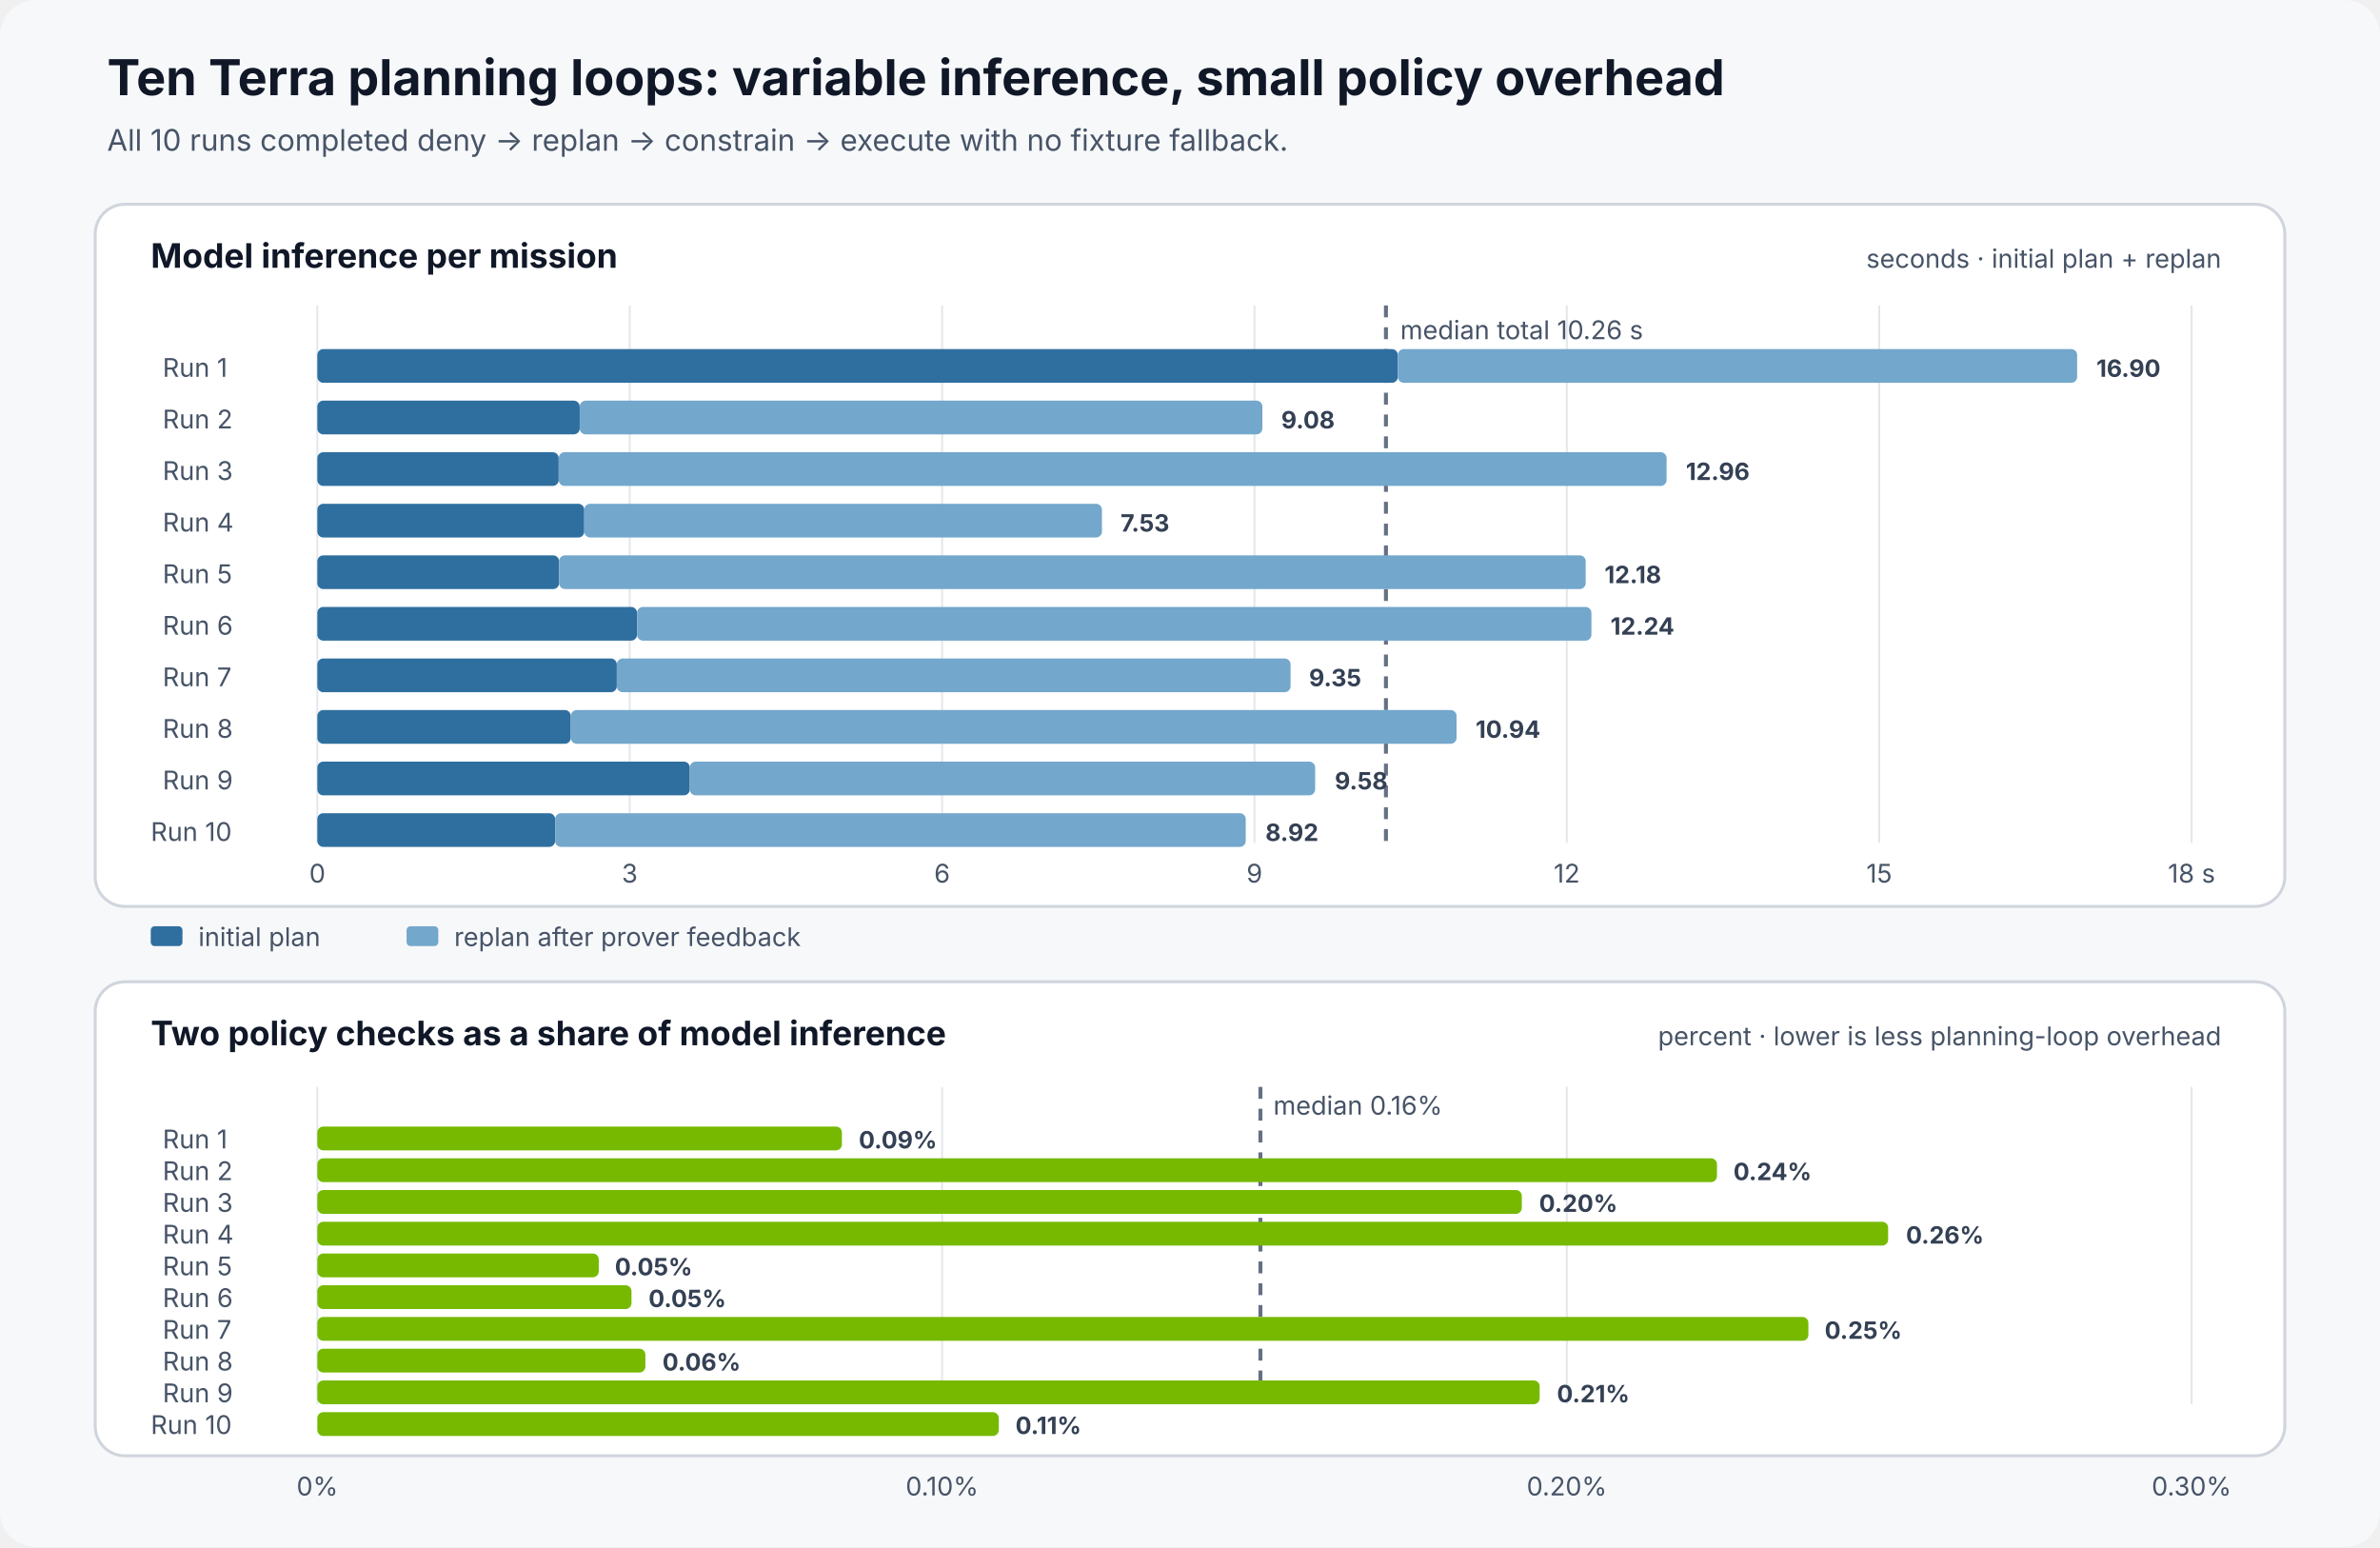
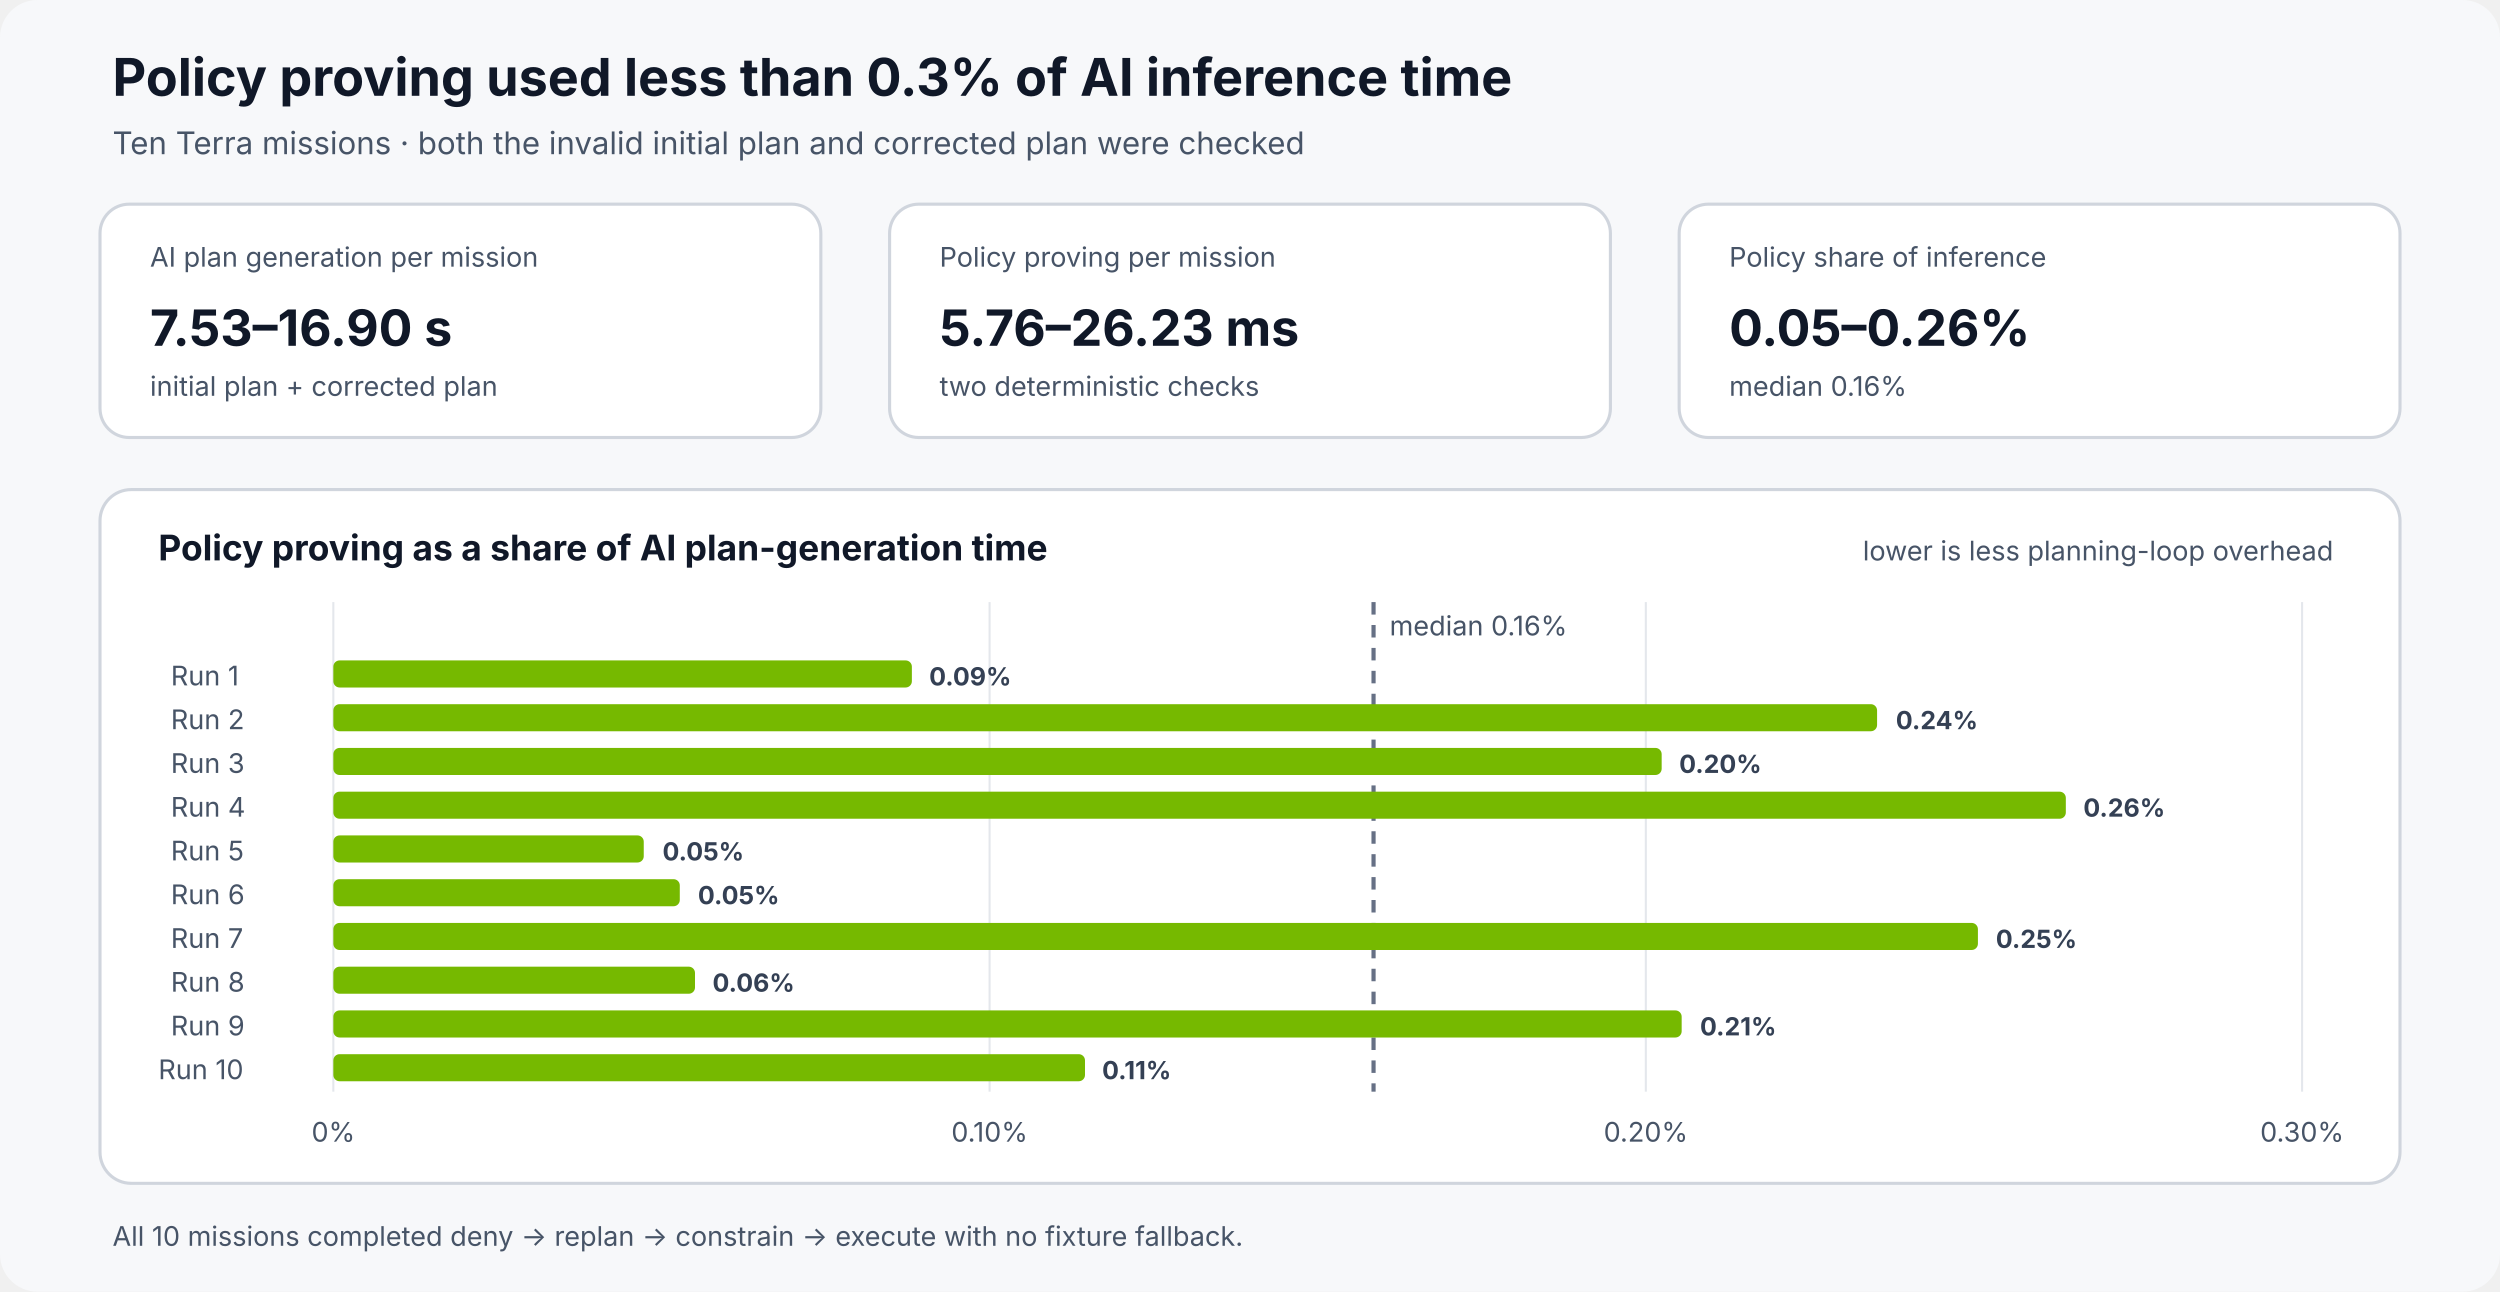
- <svg xmlns="http://www.w3.org/2000/svg" width="1200" height="780" viewBox="0 0 1200 780" role="img" aria-labelledby="title desc">
+ <svg xmlns="http://www.w3.org/2000/svg" width="1200" height="620" viewBox="0 0 1200 620" role="img" aria-labelledby="title desc">
  <style>
    .bg { fill: #f7f8fa; }
    .panel { fill: #fff; stroke: #d0d5dd; stroke-width: 1.5; }
    .title { font: 700 25px Inter, system-ui, sans-serif; fill: #101828; }
    .subtitle { font: 15px Inter, system-ui, sans-serif; fill: #475467; }
    .heading { font: 700 17px Inter, system-ui, sans-serif; fill: #101828; }
+     .metric { font: 700 24px Inter, system-ui, sans-serif; fill: #101828; }
    .label { font: 13px Inter, system-ui, sans-serif; fill: #475467; }
    .value { font: 700 12px Inter, system-ui, sans-serif; fill: #344054; }
    .grid { stroke: #e4e7ec; stroke-width: 1; }
    .median { stroke: #667085; stroke-width: 2; stroke-dasharray: 6 5; }
-     .initial { fill: #2f6f9f; }
-     .replan { fill: #73a7cc; }
    .policy { fill: #76b900; }
  </style>
-   <rect class="bg" width="1200" height="780" rx="18" />
-   <text class="title" x="54" y="48">Ten Terra planning loops: variable inference, small policy overhead</text>
-   <text class="subtitle" x="54" y="76">All 10 runs completed deny → replan → constrain → execute with no fixture fallback.</text>
-   <rect class="panel" x="48" y="103" width="1104" height="354" rx="15" />
-   <text class="heading" x="76" y="135">Model inference per mission</text>
-   <text class="label" x="1120" y="135" text-anchor="end">seconds · initial plan + replan</text>
-   <line class="grid" x1="160" y1="154" x2="160" y2="425" />
-   <line class="grid" x1="317.5" y1="154" x2="317.5" y2="425" />
-   <line class="grid" x1="475" y1="154" x2="475" y2="425" />
-   <line class="grid" x1="632.5" y1="154" x2="632.5" y2="425" />
-   <line class="grid" x1="790" y1="154" x2="790" y2="425" />
-   <line class="grid" x1="947.5" y1="154" x2="947.5" y2="425" />
-   <line class="grid" x1="1105" y1="154" x2="1105" y2="425" />
-   <line class="median" x1="698.8" y1="154" x2="698.8" y2="425" />
-   <text class="label" x="160" y="445" text-anchor="middle">0</text>
-   <text class="label" x="317.5" y="445" text-anchor="middle">3</text>
-   <text class="label" x="475" y="445" text-anchor="middle">6</text>
-   <text class="label" x="632.5" y="445" text-anchor="middle">9</text>
-   <text class="label" x="790" y="445" text-anchor="middle">12</text>
-   <text class="label" x="947.5" y="445" text-anchor="middle">15</text>
-   <text class="label" x="1105" y="445" text-anchor="middle">18 s</text>
-   <text class="label" x="706" y="171">median total 10.26 s</text>
+   <rect class="bg" width="1200" height="620" rx="18" />
+   <text class="title" x="54" y="46">Policy proving used less than 0.3% of AI inference time</text>
+   <text class="subtitle" x="54" y="74">Ten Terra missions · both the invalid initial plan and corrected plan were checked</text>
+   <rect class="panel" x="48" y="98" width="346" height="112" rx="14" />
+   <text class="label" x="72" y="128">AI plan generation per mission</text>
+   <text class="metric" x="72" y="166">7.53–16.90 s</text>
+   <text class="label" x="72" y="190">initial plan + corrected plan</text>
+   <rect class="panel" x="427" y="98" width="346" height="112" rx="14" />
+   <text class="label" x="451" y="128">Policy proving per mission</text>
+   <text class="metric" x="451" y="166">5.76–26.23 ms</text>
+   <text class="label" x="451" y="190">two deterministic checks</text>
+   <rect class="panel" x="806" y="98" width="346" height="112" rx="14" />
+   <text class="label" x="830" y="128">Policy share of inference</text>
+   <text class="metric" x="830" y="166">0.05–0.26%</text>
+   <text class="label" x="830" y="190">median 0.16%</text>
+   <rect class="panel" x="48" y="235" width="1104" height="333" rx="15" />
+   <text class="heading" x="76" y="269">Policy proving as a share of AI plan-generation time</text>
+   <text class="label" x="1120" y="269" text-anchor="end">lower is less planning-loop overhead</text>
+   <line class="grid" x1="160" y1="289" x2="160" y2="524" />
+   <line class="grid" x1="475" y1="289" x2="475" y2="524" />
+   <line class="grid" x1="790" y1="289" x2="790" y2="524" />
+   <line class="grid" x1="1105" y1="289" x2="1105" y2="524" />
+   <line class="median" x1="659.3" y1="289" x2="659.3" y2="524" />
+   <text class="label" x="667" y="305">median 0.16%</text>
  <g>
-     <text class="label" x="82" y="190">Run 1</text>
-     <rect class="initial" x="160" y="176" width="544.8" height="17" rx="3" />
-     <rect class="replan" x="704.8" y="176" width="342.5" height="17" rx="3" />
-     <text class="value" x="1057" y="190">16.90</text>
-     <text class="label" x="82" y="216">Run 2</text>
-     <rect class="initial" x="160" y="202" width="132.3" height="17" rx="3" />
-     <rect class="replan" x="292.3" y="202" width="344.2" height="17" rx="3" />
-     <text class="value" x="646" y="216">9.08</text>
-     <text class="label" x="82" y="242">Run 3</text>
-     <rect class="initial" x="160" y="228" width="121.7" height="17" rx="3" />
-     <rect class="replan" x="281.7" y="228" width="558.6" height="17" rx="3" />
-     <text class="value" x="850" y="242">12.96</text>
-     <text class="label" x="82" y="268">Run 4</text>
-     <rect class="initial" x="160" y="254" width="134.6" height="17" rx="3" />
-     <rect class="replan" x="294.6" y="254" width="261.0" height="17" rx="3" />
-     <text class="value" x="565" y="268">7.53</text>
-     <text class="label" x="82" y="294">Run 5</text>
-     <rect class="initial" x="160" y="280" width="121.9" height="17" rx="3" />
-     <rect class="replan" x="281.9" y="280" width="517.6" height="17" rx="3" />
-     <text class="value" x="809" y="294">12.18</text>
-     <text class="label" x="82" y="320">Run 6</text>
-     <rect class="initial" x="160" y="306" width="161.2" height="17" rx="3" />
-     <rect class="replan" x="321.2" y="306" width="481.2" height="17" rx="3" />
-     <text class="value" x="812" y="320">12.24</text>
-     <text class="label" x="82" y="346">Run 7</text>
-     <rect class="initial" x="160" y="332" width="151.0" height="17" rx="3" />
-     <rect class="replan" x="311.0" y="332" width="339.7" height="17" rx="3" />
-     <text class="value" x="660" y="346">9.35</text>
-     <text class="label" x="82" y="372">Run 8</text>
-     <rect class="initial" x="160" y="358" width="127.8" height="17" rx="3" />
-     <rect class="replan" x="287.8" y="358" width="446.6" height="17" rx="3" />
-     <text class="value" x="744" y="372">10.94</text>
-     <text class="label" x="82" y="398">Run 9</text>
-     <rect class="initial" x="160" y="384" width="187.8" height="17" rx="3" />
-     <rect class="replan" x="347.8" y="384" width="315.3" height="17" rx="3" />
-     <text class="value" x="673" y="398">9.58</text>
-     <text class="label" x="76" y="424">Run 10</text>
-     <rect class="initial" x="160" y="410" width="119.9" height="17" rx="3" />
-     <rect class="replan" x="279.9" y="410" width="348.2" height="17" rx="3" />
-     <text class="value" x="638" y="424">8.92</text>
+     <text class="label" x="82" y="329">Run 1</text>
+     <rect class="policy" x="160" y="317" width="277.7" height="13" rx="3" />
+     <text class="value" x="446" y="329">0.09%</text>
+     <text class="label" x="82" y="350">Run 2</text>
+     <rect class="policy" x="160" y="338" width="741.0" height="13" rx="3" />
+     <text class="value" x="910" y="350">0.24%</text>
+     <text class="label" x="82" y="371">Run 3</text>
+     <rect class="policy" x="160" y="359" width="637.6" height="13" rx="3" />
+     <text class="value" x="806" y="371">0.20%</text>
+     <text class="label" x="82" y="392">Run 4</text>
+     <rect class="policy" x="160" y="380" width="831.6" height="13" rx="3" />
+     <text class="value" x="1000" y="392">0.26%</text>
+     <text class="label" x="82" y="413">Run 5</text>
+     <rect class="policy" x="160" y="401" width="149.0" height="13" rx="3" />
+     <text class="value" x="318" y="413">0.05%</text>
+     <text class="label" x="82" y="434">Run 6</text>
+     <rect class="policy" x="160" y="422" width="166.3" height="13" rx="3" />
+     <text class="value" x="335" y="434">0.05%</text>
+     <text class="label" x="82" y="455">Run 7</text>
+     <rect class="policy" x="160" y="443" width="789.4" height="13" rx="3" />
+     <text class="value" x="958" y="455">0.25%</text>
+     <text class="label" x="82" y="476">Run 8</text>
+     <rect class="policy" x="160" y="464" width="173.6" height="13" rx="3" />
+     <text class="value" x="342" y="476">0.06%</text>
+     <text class="label" x="82" y="497">Run 9</text>
+     <rect class="policy" x="160" y="485" width="647.2" height="13" rx="3" />
+     <text class="value" x="816" y="497">0.21%</text>
+     <text class="label" x="76" y="518">Run 10</text>
+     <rect class="policy" x="160" y="506" width="360.8" height="13" rx="3" />
+     <text class="value" x="529" y="518">0.11%</text>
  </g>
-   <rect class="initial" x="76" y="467" width="16" height="10" rx="2" />
-   <text class="label" x="100" y="477">initial plan</text>
-   <rect class="replan" x="205" y="467" width="16" height="10" rx="2" />
-   <text class="label" x="229" y="477">replan after prover feedback</text>
-   <rect class="panel" x="48" y="495" width="1104" height="239" rx="15" />
-   <text class="heading" x="76" y="527">Two policy checks as a share of model inference</text>
-   <text class="label" x="1120" y="527" text-anchor="end">percent · lower is less planning-loop overhead</text>
-   <line class="grid" x1="160" y1="548" x2="160" y2="708" />
-   <line class="grid" x1="475" y1="548" x2="475" y2="708" />
-   <line class="grid" x1="790" y1="548" x2="790" y2="708" />
-   <line class="grid" x1="1105" y1="548" x2="1105" y2="708" />
-   <line class="median" x1="635.5" y1="548" x2="635.5" y2="708" />
-   <text class="label" x="642" y="562">median 0.16%</text>
-   <g>
-     <text class="label" x="82" y="579">Run 1</text>
-     <rect class="policy" x="160" y="568" width="264.5" height="12" rx="3" />
-     <text class="value" x="433" y="579">0.09%</text>
-     <text class="label" x="82" y="595">Run 2</text>
-     <rect class="policy" x="160" y="584" width="705.7" height="12" rx="3" />
-     <text class="value" x="874" y="595">0.24%</text>
-     <text class="label" x="82" y="611">Run 3</text>
-     <rect class="policy" x="160" y="600" width="607.3" height="12" rx="3" />
-     <text class="value" x="776" y="611">0.20%</text>
-     <text class="label" x="82" y="627">Run 4</text>
-     <rect class="policy" x="160" y="616" width="792.0" height="12" rx="3" />
-     <text class="value" x="961" y="627">0.26%</text>
-     <text class="label" x="82" y="643">Run 5</text>
-     <rect class="policy" x="160" y="632" width="141.9" height="12" rx="3" />
-     <text class="value" x="310" y="643">0.05%</text>
-     <text class="label" x="82" y="659">Run 6</text>
-     <rect class="policy" x="160" y="648" width="158.4" height="12" rx="3" />
-     <text class="value" x="327" y="659">0.05%</text>
-     <text class="label" x="82" y="675">Run 7</text>
-     <rect class="policy" x="160" y="664" width="751.8" height="12" rx="3" />
-     <text class="value" x="920" y="675">0.25%</text>
-     <text class="label" x="82" y="691">Run 8</text>
-     <rect class="policy" x="160" y="680" width="165.4" height="12" rx="3" />
-     <text class="value" x="334" y="691">0.06%</text>
-     <text class="label" x="82" y="707">Run 9</text>
-     <rect class="policy" x="160" y="696" width="616.3" height="12" rx="3" />
-     <text class="value" x="785" y="707">0.21%</text>
-     <text class="label" x="76" y="723">Run 10</text>
-     <rect class="policy" x="160" y="712" width="343.6" height="12" rx="3" />
-     <text class="value" x="512" y="723">0.11%</text>
-   </g>
-   <text class="label" x="160" y="754" text-anchor="middle">0%</text>
-   <text class="label" x="475" y="754" text-anchor="middle">0.10%</text>
-   <text class="label" x="790" y="754" text-anchor="middle">0.20%</text>
-   <text class="label" x="1105" y="754" text-anchor="middle">0.30%</text>
+   <text class="label" x="160" y="548" text-anchor="middle">0%</text>
+   <text class="label" x="475" y="548" text-anchor="middle">0.10%</text>
+   <text class="label" x="790" y="548" text-anchor="middle">0.20%</text>
+   <text class="label" x="1105" y="548" text-anchor="middle">0.30%</text>
+   <text class="label" x="54" y="598">All 10 missions completed deny → replan → constrain → execute with no fixture fallback.</text>
</svg>
